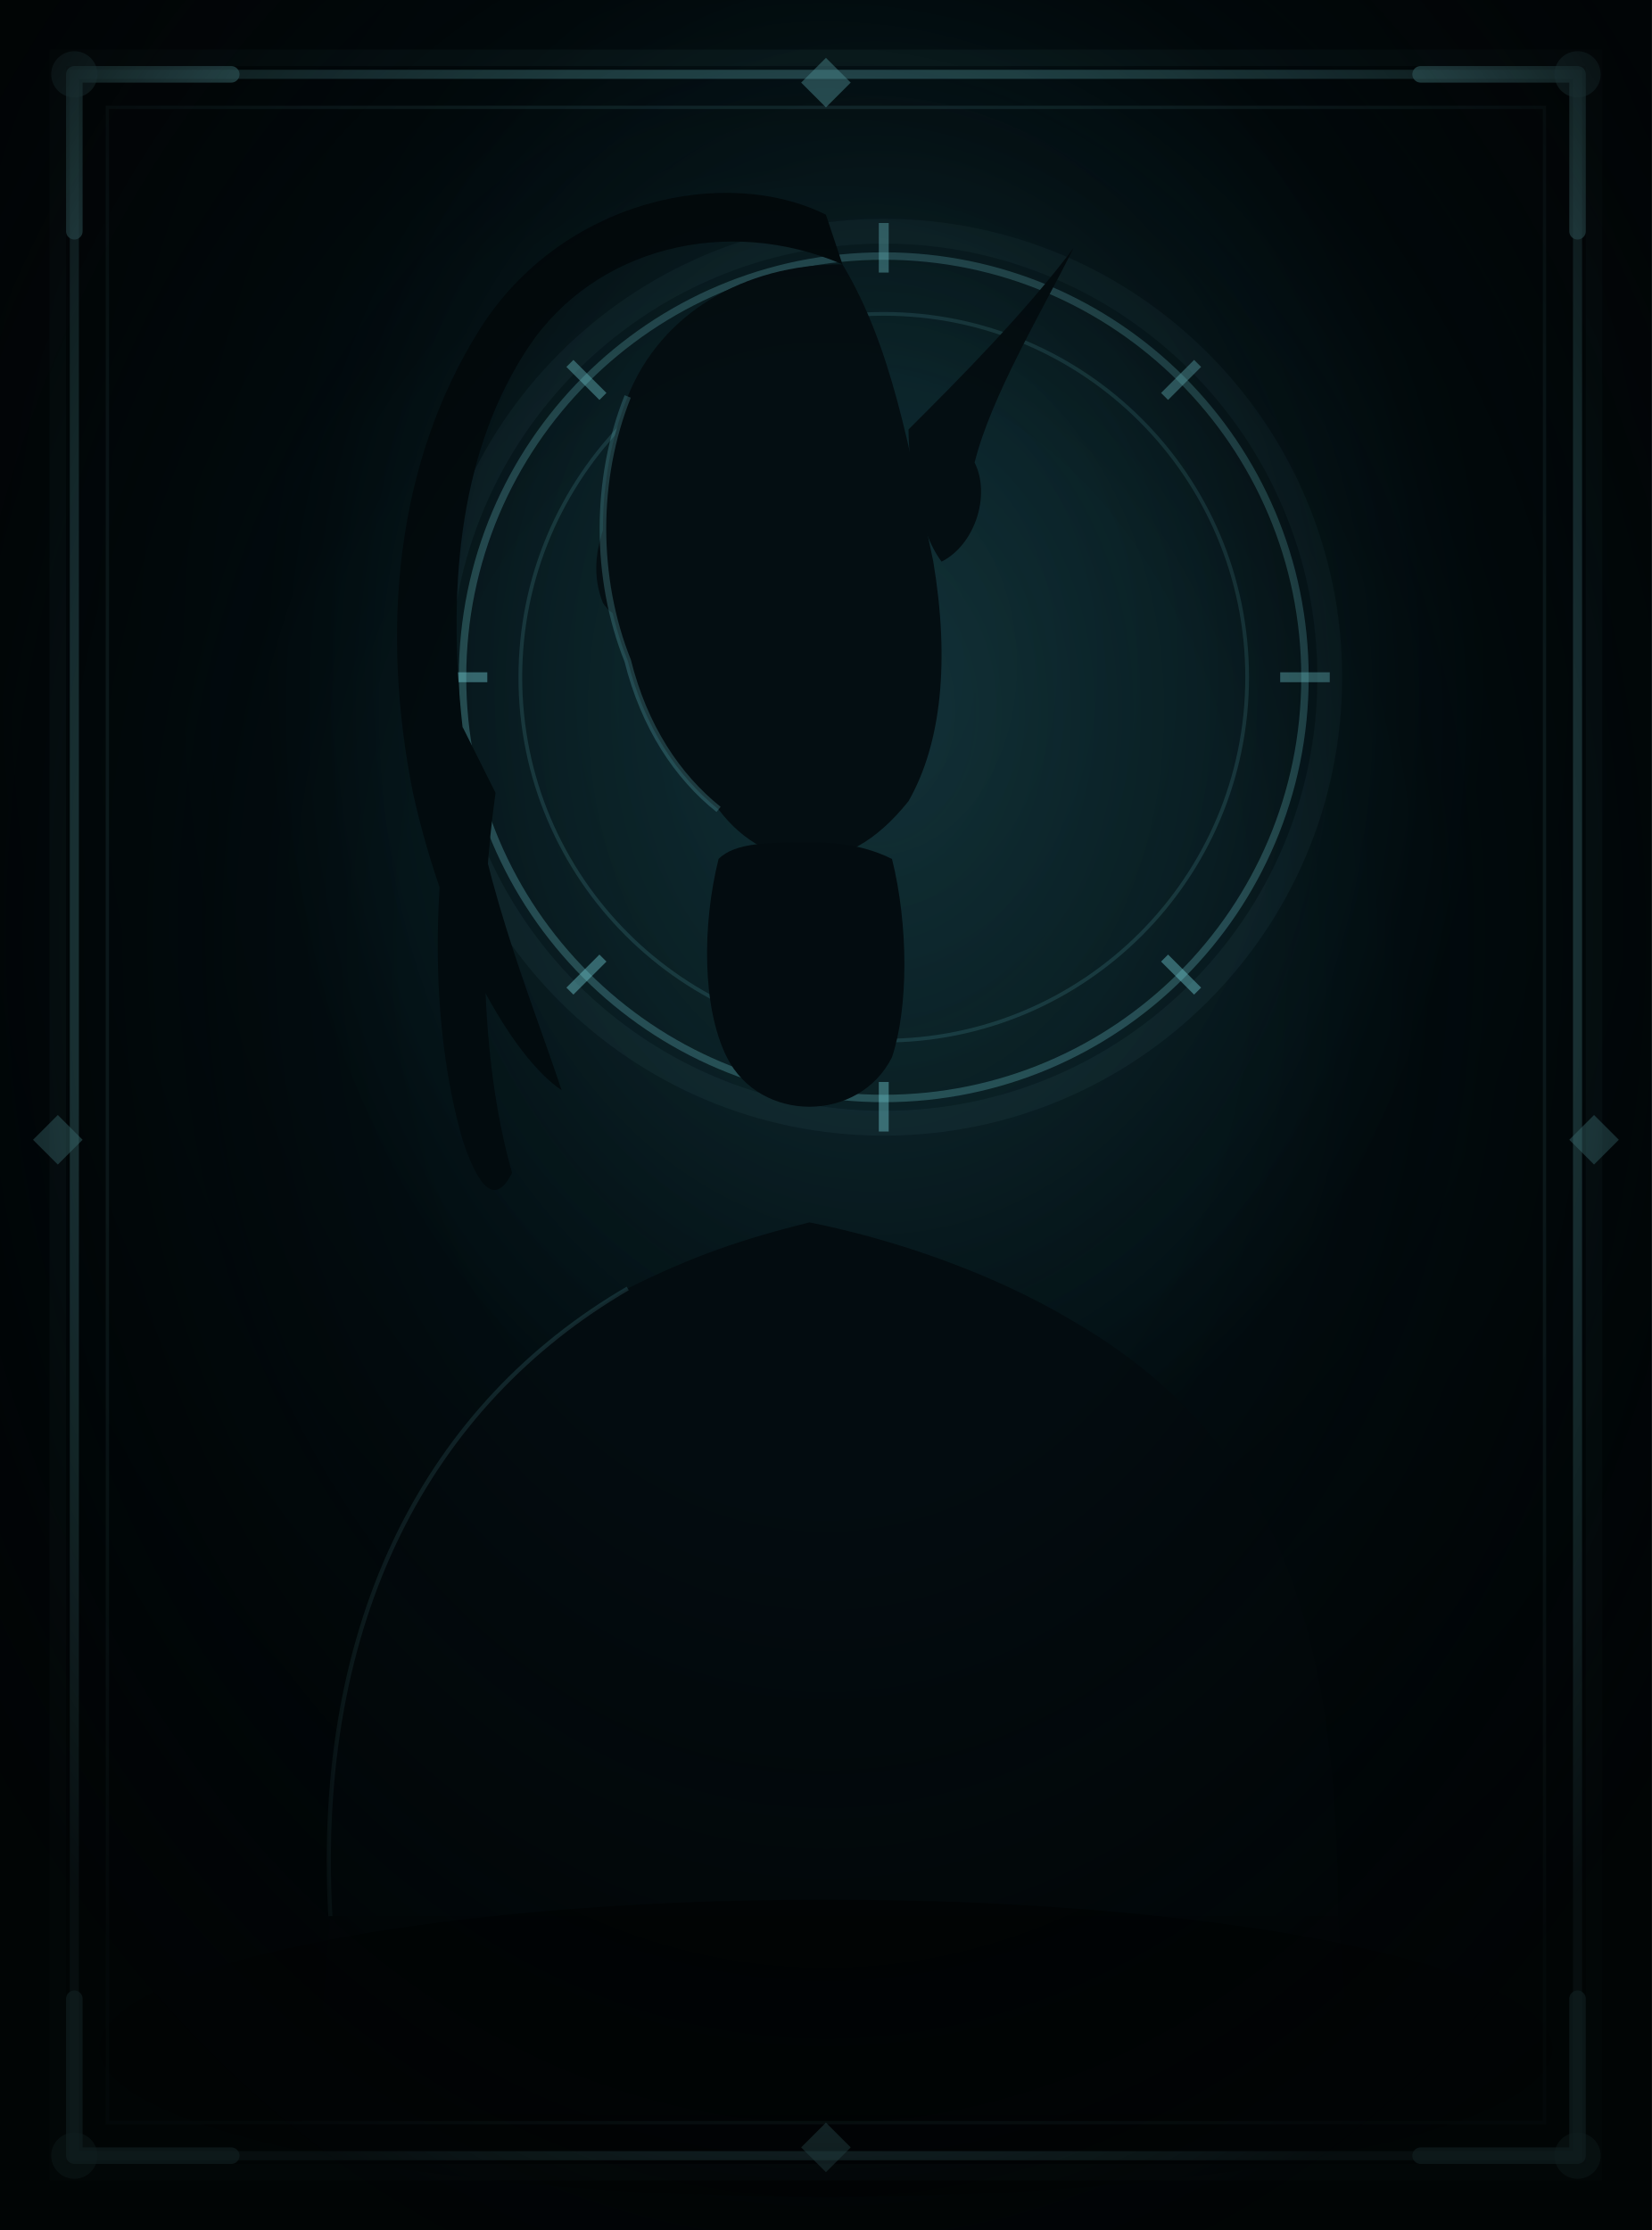
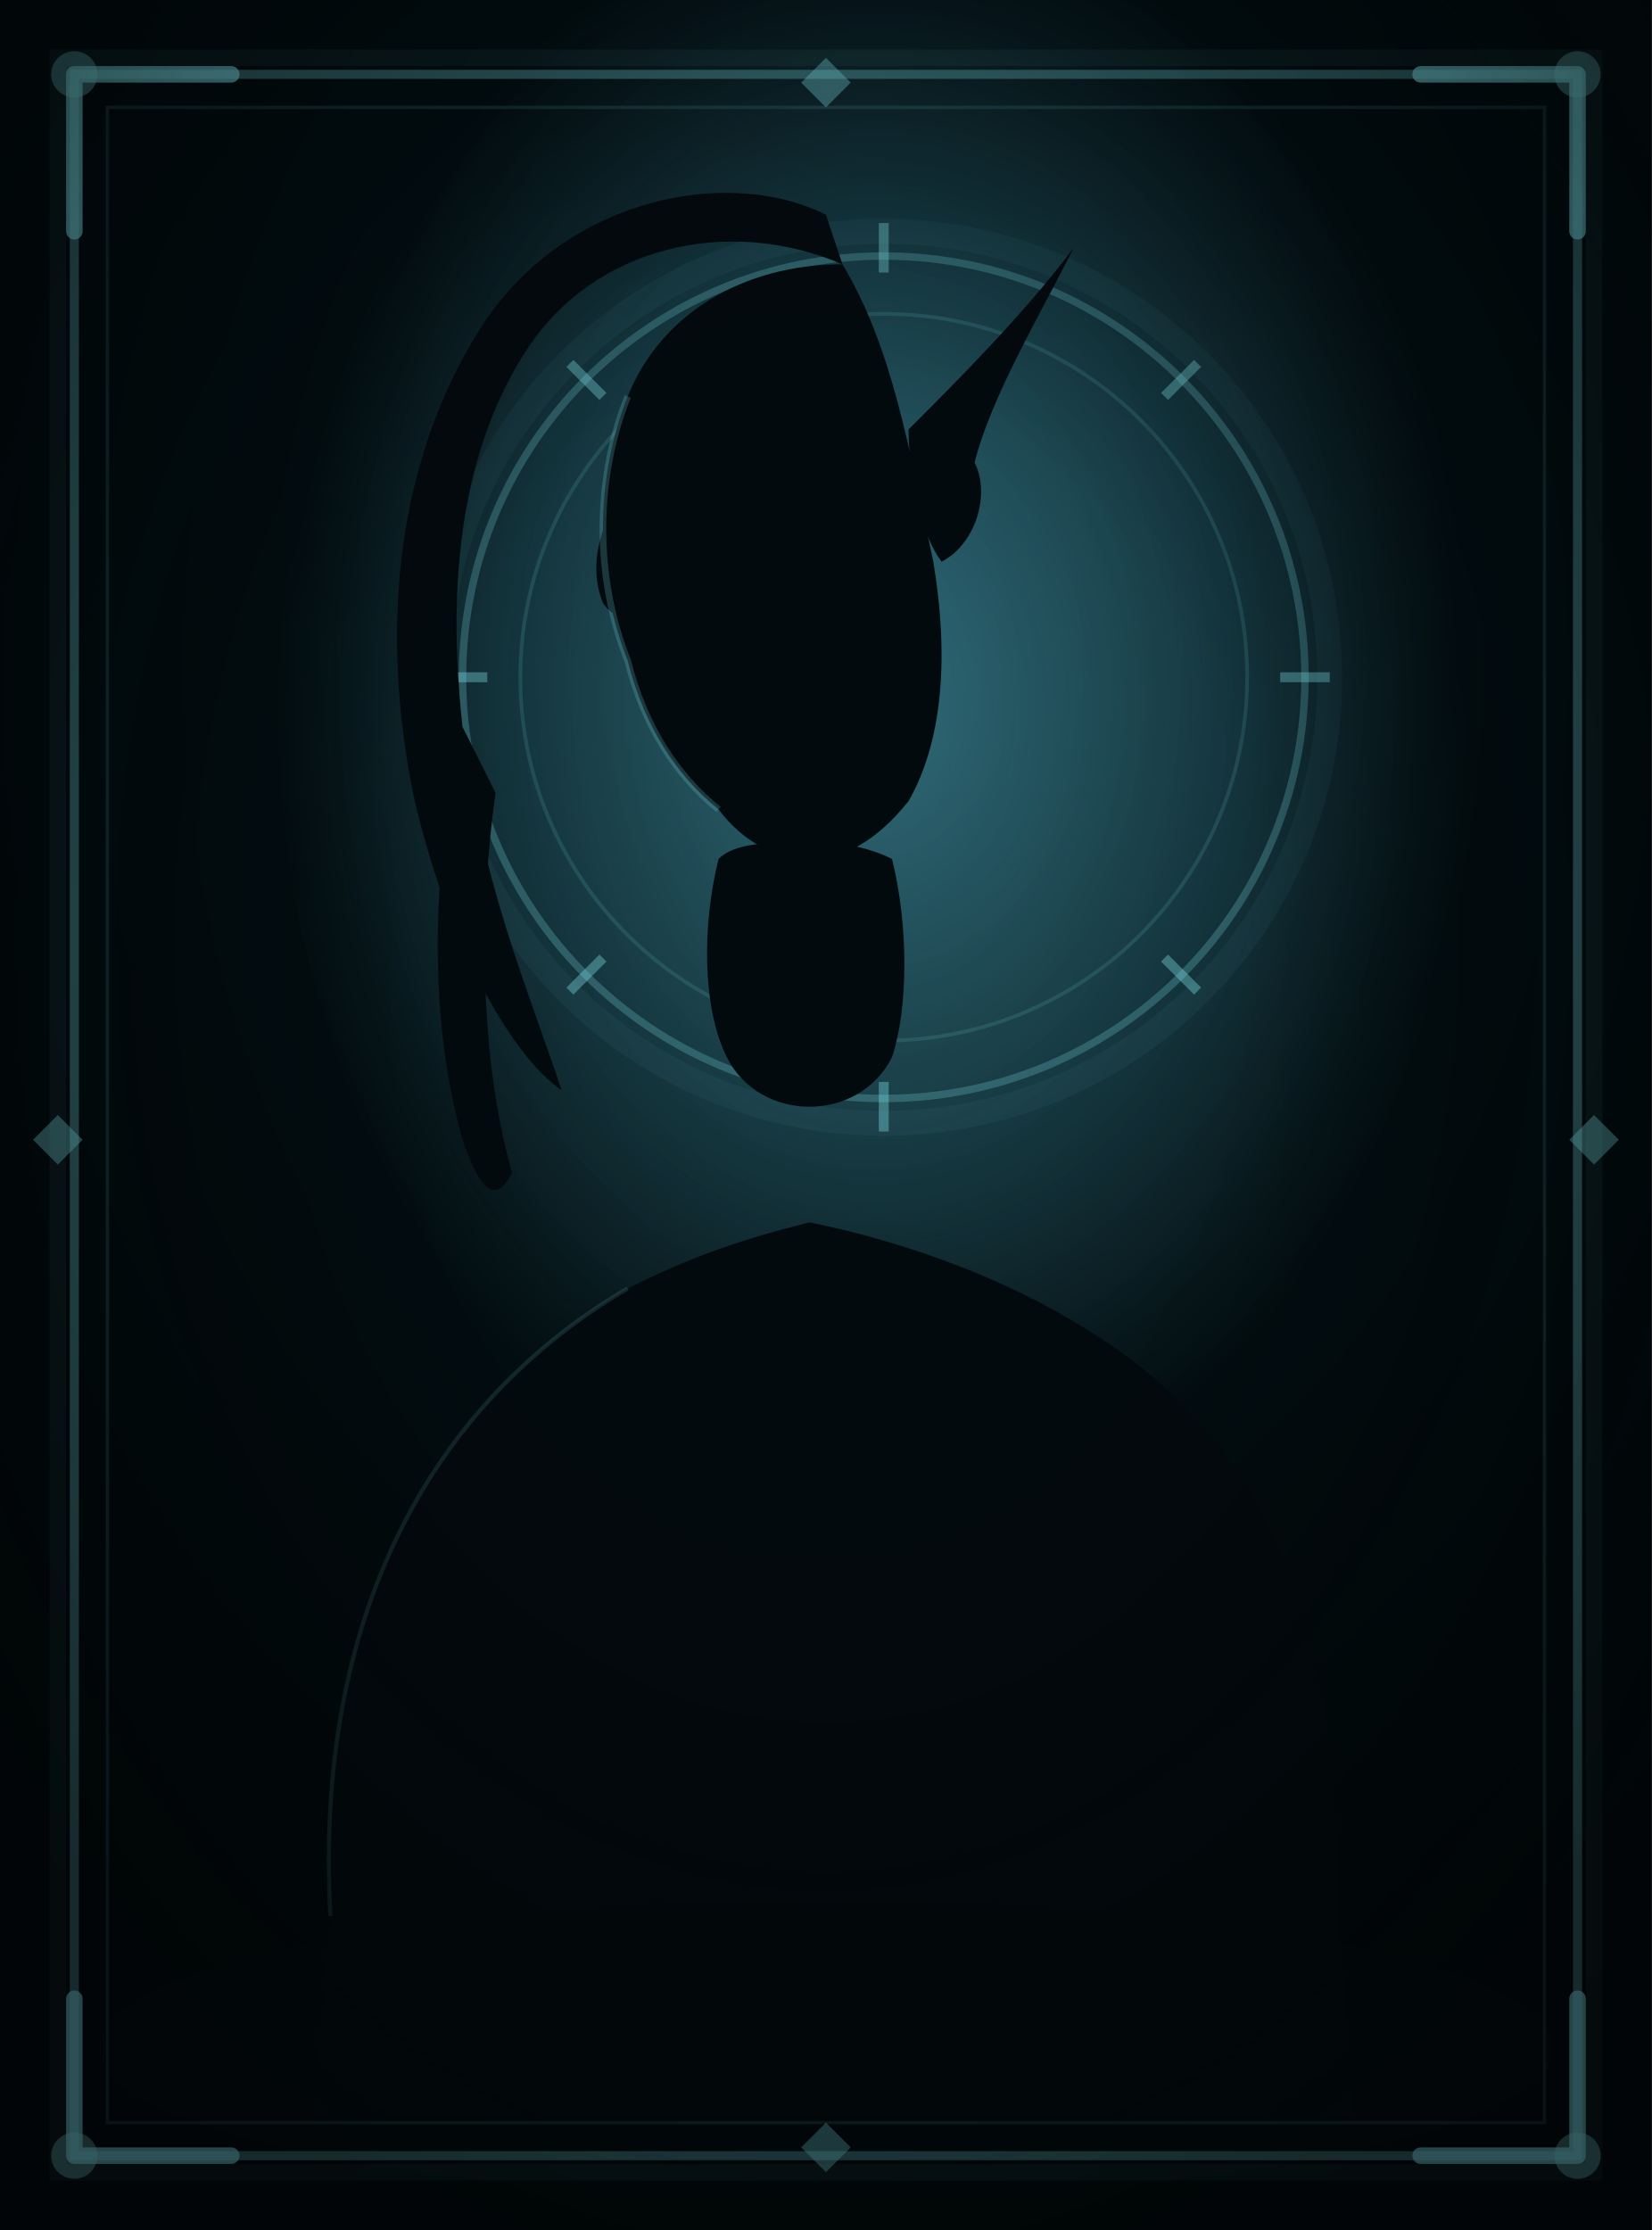
<svg xmlns="http://www.w3.org/2000/svg" viewBox="0 0 200 270">
  <defs>
    <radialGradient id="bg" cx="53%" cy="30%" r="75%">
-       <stop offset="0%" stop-color="#041c22" />
+       <stop offset="0%" stop-color="#083040" />
      <stop offset="45%" stop-color="#020e12" />
      <stop offset="100%" stop-color="#010608" />
    </radialGradient>
    <radialGradient id="atm" cx="53%" cy="32%" r="36%">
-       <stop offset="0%" stop-color="#78d8e0" stop-opacity="0.12" />
+       <stop offset="0%" stop-color="#78d8e0" stop-opacity="0.35" />
      <stop offset="100%" stop-color="#78d8e0" stop-opacity="0" />
    </radialGradient>
    <radialGradient id="vig" cx="50%" cy="42%" r="62%">
      <stop offset="40%" stop-color="transparent" />
-       <stop offset="100%" stop-color="#010405" stop-opacity="0.88" />
+       <stop offset="100%" stop-color="#010405" stop-opacity="0.55" />
    </radialGradient>
  </defs>
  <rect width="200" height="270" fill="url(#bg)" />
  <rect width="200" height="270" fill="url(#atm)" />
  <circle cx="107" cy="82" r="54" fill="none" stroke="#78d8e0" stroke-width="3" stroke-opacity="0.05" />
  <circle cx="107" cy="82" r="51" fill="none" stroke="#78d8e0" stroke-width="0.9" stroke-opacity="0.26" />
  <circle cx="107" cy="82" r="44" fill="none" stroke="#78d8e0" stroke-width="0.45" stroke-opacity="0.14" />
  <line x1="107" y1="33" x2="107" y2="27" stroke="#78d8e0" stroke-width="1.2" stroke-opacity="0.40" />
  <line x1="141" y1="48" x2="145" y2="44" stroke="#78d8e0" stroke-width="1.2" stroke-opacity="0.40" />
  <line x1="155" y1="82" x2="161" y2="82" stroke="#78d8e0" stroke-width="1.2" stroke-opacity="0.40" />
  <line x1="141" y1="116" x2="145" y2="120" stroke="#78d8e0" stroke-width="1.2" stroke-opacity="0.40" />
  <line x1="107" y1="131" x2="107" y2="137" stroke="#78d8e0" stroke-width="1.2" stroke-opacity="0.40" />
  <line x1="73" y1="116" x2="69" y2="120" stroke="#78d8e0" stroke-width="1.2" stroke-opacity="0.40" />
  <line x1="59" y1="82" x2="53" y2="82" stroke="#78d8e0" stroke-width="1.2" stroke-opacity="0.40" />
  <line x1="73" y1="48" x2="69" y2="44" stroke="#78d8e0" stroke-width="1.2" stroke-opacity="0.40" />
  <path d="M107 76 L111 82 L107 88 L103 82 Z" fill="none" stroke="#78d8e0" stroke-width="0.7" stroke-opacity="0.24" />
-   <path d="M102 32 C88 26 72 30 64 42 C56 54 54 70 56 88 C58 106 64 120 68 132 C62 128 54 114 50 96 C46 76 48 56 58 40 C68 24 88 20 100 26 Z" fill="#020b0e" />
-   <path d="M102 32 C90 32 80 38 76 48 C72 58 72 70 76 80 C78 88 82 94 87 98 C90 102 94 104 98 104 C102 104 106 102 110 97 C114 90 115 80 113 68 C110 54 108 42 102 32 Z" fill="#040e12" />
-   <path d="M110 52 C116 46 124 38 130 30 C126 38 120 48 118 56 C120 60 118 66 114 68 C111 64 110 56 110 52 Z" fill="#040e12" />
-   <path d="M76 58 C73 63 71 68 73 73 C75 76 77 74 77 70" fill="#040e12" />
-   <path d="M87 104 C85 112 85 122 88 128 C90 132 94 134 98 134 C102 134 106 132 108 128 C110 122 110 112 108 104 C104 102 100 102 98 102 C93 102 89 102 87 104 Z" fill="#030c10" />
-   <path d="M40 232 C38 196 52 170 76 156 C84 152 90 150 98 148 C108 150 120 154 130 160 C154 174 162 196 162 232 Z" fill="#030c10" />
-   <path d="M38 256 L40 232 L162 232 L164 256 Z" fill="#020a0d" />
-   <path d="M56 88 C52 106 52 124 56 138 C58 144 60 146 62 142 C58 128 58 110 60 96" fill="#020b0e" />
+   <path d="M102 32 C88 26 72 30 64 42 C56 54 54 70 56 88 C58 106 64 120 68 132 C62 128 54 114 50 96 C46 76 48 56 58 40 C68 24 88 20 100 26 Z" fill="#030a0e" />
+   <path d="M102 32 C90 32 80 38 76 48 C72 58 72 70 76 80 C78 88 82 94 87 98 C90 102 94 104 98 104 C102 104 106 102 110 97 C114 90 115 80 113 68 C110 54 108 42 102 32 Z" fill="#030a0e" />
+   <path d="M110 52 C116 46 124 38 130 30 C126 38 120 48 118 56 C120 60 118 66 114 68 C111 64 110 56 110 52 Z" fill="#030a0e" />
+   <path d="M76 58 C73 63 71 68 73 73 C75 76 77 74 77 70" fill="#030a0e" />
+   <path d="M87 104 C85 112 85 122 88 128 C90 132 94 134 98 134 C102 134 106 132 108 128 C110 122 110 112 108 104 C104 102 100 102 98 102 C93 102 89 102 87 104 Z" fill="#030a0e" />
+   <path d="M40 232 C38 196 52 170 76 156 C84 152 90 150 98 148 C108 150 120 154 130 160 C154 174 162 196 162 232 Z" fill="#030a0e" />
+   <path d="M38 256 L40 232 L162 232 L164 256 Z" fill="#030a0e" />
+   <path d="M56 88 C52 106 52 124 56 138 C58 144 60 146 62 142 C58 128 58 110 60 96" fill="#030a0e" />
  <path d="M76 48 C72 58 72 70 76 80 C78 88 82 94 87 98" fill="none" stroke="#78d8e0" stroke-width="0.8" stroke-opacity="0.22" />
  <path d="M40 232 C38 196 52 170 76 156" fill="none" stroke="#78d8e0" stroke-width="0.5" stroke-opacity="0.14" />
-   <ellipse cx="100" cy="248" rx="88" ry="18" fill="#010304" fill-opacity="0.70" />
+   <ellipse cx="100" cy="248" rx="88" ry="18" fill="#030a0e" fill-opacity="0.70" />
  <rect x="7" y="7" width="186" height="256" fill="none" stroke="#78d8e0" stroke-width="2" stroke-opacity="0.07" />
  <rect x="9" y="9" width="182" height="252" fill="none" stroke="#78d8e0" stroke-width="1.1" stroke-opacity="0.38" />
  <rect x="13" y="13" width="174" height="244" fill="none" stroke="#78d8e0" stroke-width="0.4" stroke-opacity="0.15" />
  <path d="M9 9 L9 28 M9 9 L28 9" stroke="#78d8e0" stroke-width="2" stroke-opacity="0.68" fill="none" stroke-linecap="round" />
  <circle cx="9" cy="9" r="2.8" fill="#78d8e0" fill-opacity="0.40" />
  <path d="M191 9 L191 28 M191 9 L172 9" stroke="#78d8e0" stroke-width="2" stroke-opacity="0.68" fill="none" stroke-linecap="round" />
  <circle cx="191" cy="9" r="2.8" fill="#78d8e0" fill-opacity="0.40" />
  <path d="M9 261 L9 242 M9 261 L28 261" stroke="#78d8e0" stroke-width="2" stroke-opacity="0.68" fill="none" stroke-linecap="round" />
  <circle cx="9" cy="261" r="2.8" fill="#78d8e0" fill-opacity="0.40" />
  <path d="M191 261 L191 242 M191 261 L172 261" stroke="#78d8e0" stroke-width="2" stroke-opacity="0.68" fill="none" stroke-linecap="round" />
  <circle cx="191" cy="261" r="2.8" fill="#78d8e0" fill-opacity="0.40" />
  <path d="M100 7 L103 10 L100 13 L97 10 Z" fill="#78d8e0" fill-opacity="0.42" />
  <path d="M100 257 L103 260 L100 263 L97 260 Z" fill="#78d8e0" fill-opacity="0.42" />
  <path d="M7 135 L10 138 L7 141 L4 138 Z" fill="#78d8e0" fill-opacity="0.42" />
  <path d="M193 135 L196 138 L193 141 L190 138 Z" fill="#78d8e0" fill-opacity="0.42" />
  <rect width="200" height="270" fill="url(#vig)" />
</svg>
